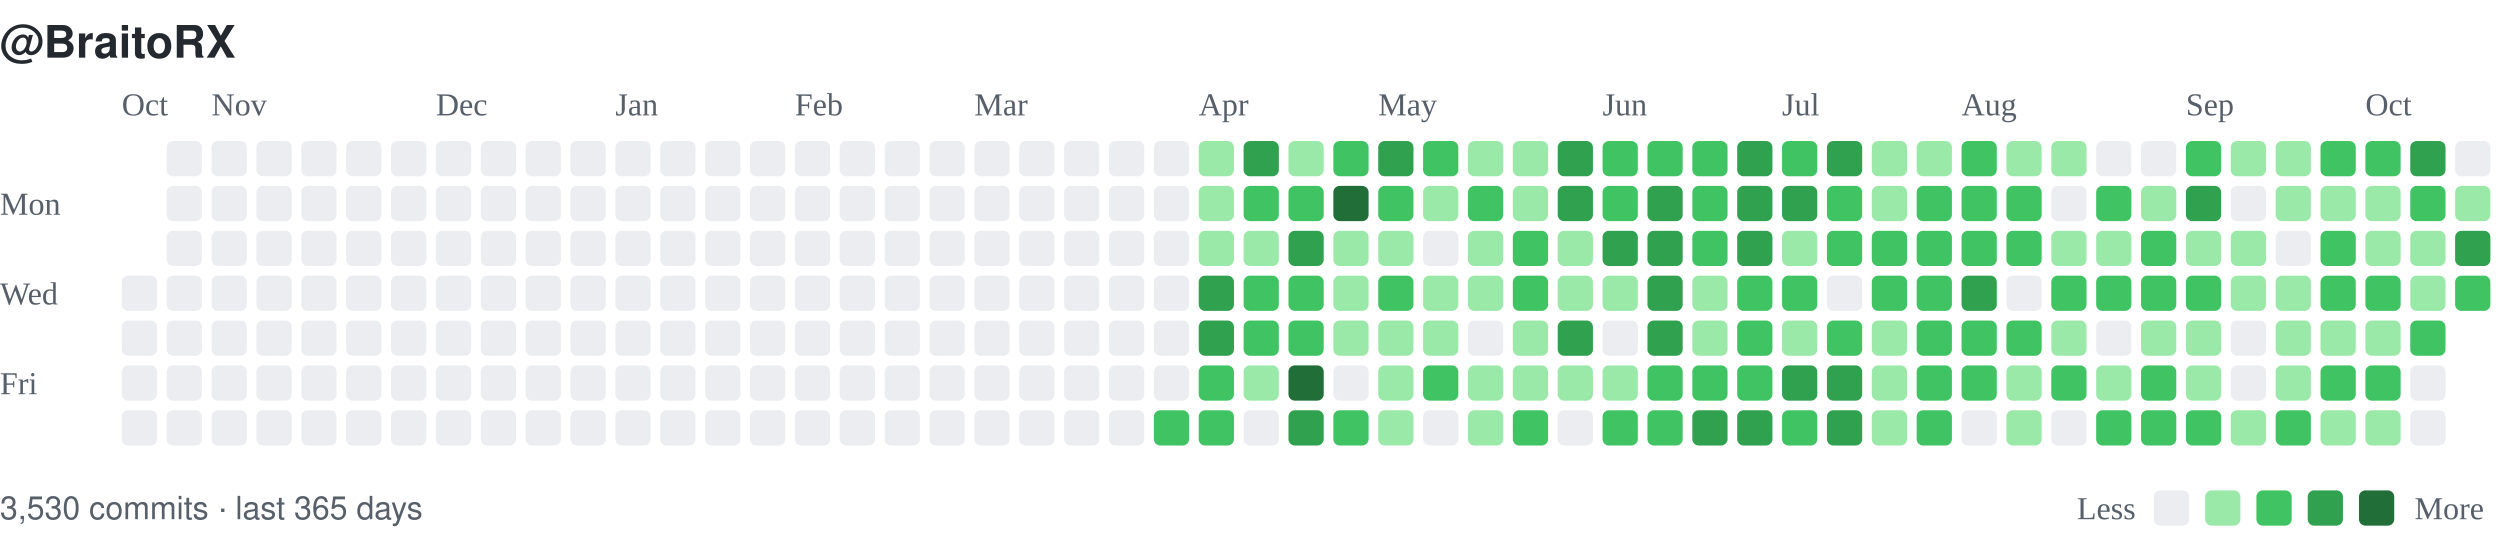
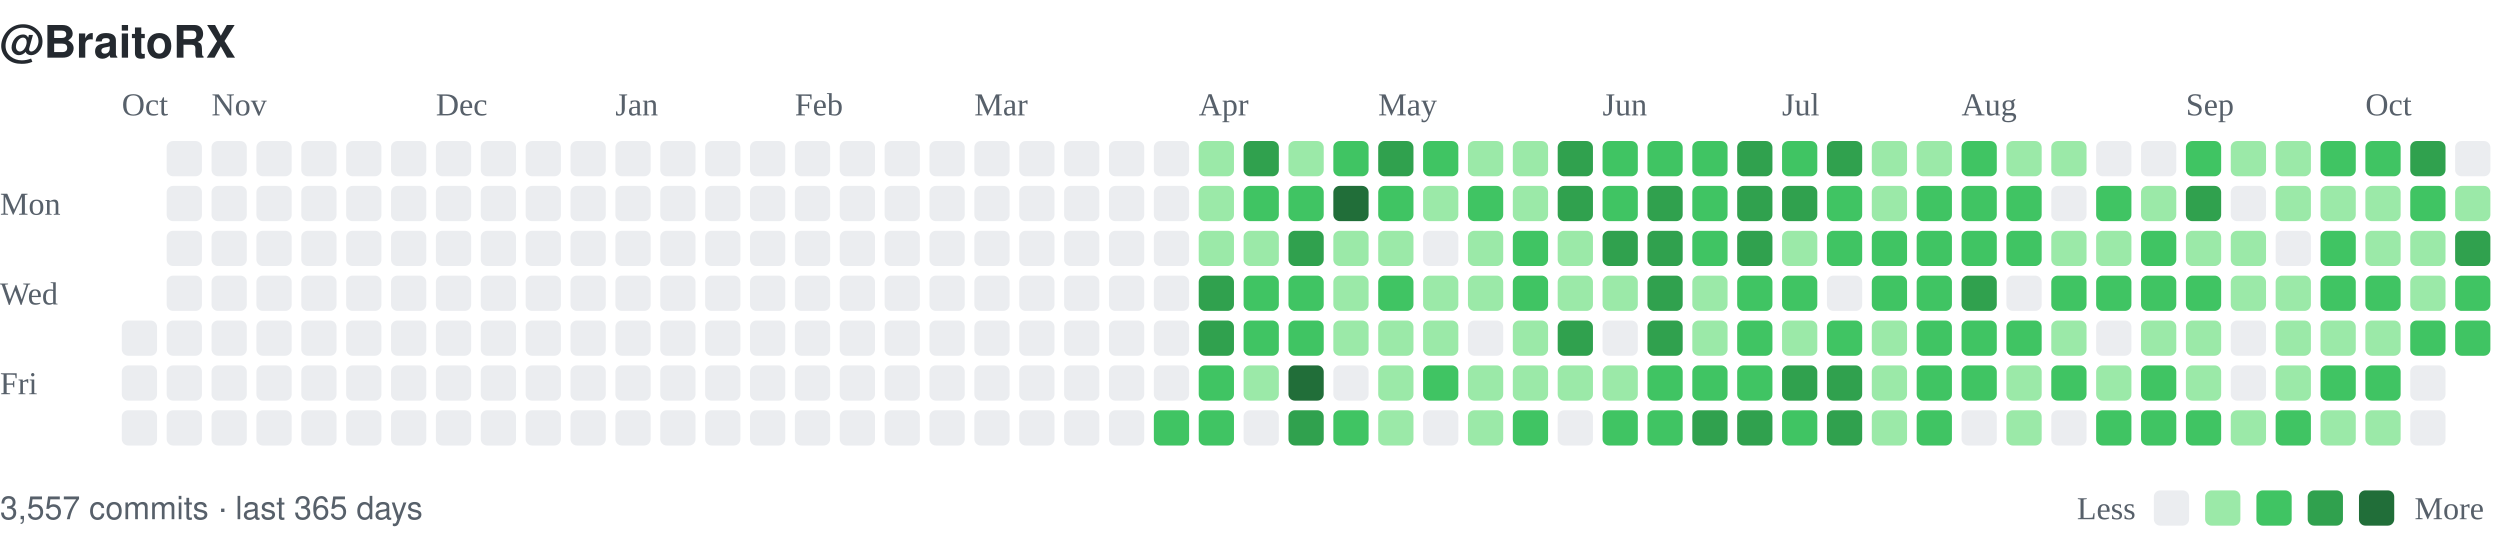
<svg xmlns="http://www.w3.org/2000/svg" width="780" height="170" viewBox="0 0 780 170" role="img">
  <text x="0" y="18" font-size="14" font-weight="600" fill="#24292f" font-family="ui-sans-serif,-apple-system,Segoe UI,Helvetica,Arial,sans-serif">@BraitoRX</text>
  <text x="0" y="67" font-size="10" fill="#57606a">Mon</text>
  <text x="0" y="95" font-size="10" fill="#57606a">Wed</text>
  <text x="0" y="123" font-size="10" fill="#57606a">Fri</text>
  <text x="38" y="36" font-size="10" fill="#57606a">Oct</text>
-   <rect x="38" y="86" width="11" height="11" rx="2" fill="#ebedf0" />
  <rect x="38" y="100" width="11" height="11" rx="2" fill="#ebedf0" />
  <rect x="38" y="114" width="11" height="11" rx="2" fill="#ebedf0" />
  <rect x="38" y="128" width="11" height="11" rx="2" fill="#ebedf0" />
  <rect x="52" y="44" width="11" height="11" rx="2" fill="#ebedf0" />
  <rect x="52" y="58" width="11" height="11" rx="2" fill="#ebedf0" />
  <rect x="52" y="72" width="11" height="11" rx="2" fill="#ebedf0" />
  <rect x="52" y="86" width="11" height="11" rx="2" fill="#ebedf0" />
  <rect x="52" y="100" width="11" height="11" rx="2" fill="#ebedf0" />
  <rect x="52" y="114" width="11" height="11" rx="2" fill="#ebedf0" />
  <rect x="52" y="128" width="11" height="11" rx="2" fill="#ebedf0" />
  <text x="66" y="36" font-size="10" fill="#57606a">Nov</text>
  <rect x="66" y="44" width="11" height="11" rx="2" fill="#ebedf0" />
  <rect x="66" y="58" width="11" height="11" rx="2" fill="#ebedf0" />
  <rect x="66" y="72" width="11" height="11" rx="2" fill="#ebedf0" />
  <rect x="66" y="86" width="11" height="11" rx="2" fill="#ebedf0" />
  <rect x="66" y="100" width="11" height="11" rx="2" fill="#ebedf0" />
  <rect x="66" y="114" width="11" height="11" rx="2" fill="#ebedf0" />
  <rect x="66" y="128" width="11" height="11" rx="2" fill="#ebedf0" />
  <rect x="80" y="44" width="11" height="11" rx="2" fill="#ebedf0" />
  <rect x="80" y="58" width="11" height="11" rx="2" fill="#ebedf0" />
  <rect x="80" y="72" width="11" height="11" rx="2" fill="#ebedf0" />
  <rect x="80" y="86" width="11" height="11" rx="2" fill="#ebedf0" />
  <rect x="80" y="100" width="11" height="11" rx="2" fill="#ebedf0" />
  <rect x="80" y="114" width="11" height="11" rx="2" fill="#ebedf0" />
  <rect x="80" y="128" width="11" height="11" rx="2" fill="#ebedf0" />
  <rect x="94" y="44" width="11" height="11" rx="2" fill="#ebedf0" />
  <rect x="94" y="58" width="11" height="11" rx="2" fill="#ebedf0" />
  <rect x="94" y="72" width="11" height="11" rx="2" fill="#ebedf0" />
  <rect x="94" y="86" width="11" height="11" rx="2" fill="#ebedf0" />
  <rect x="94" y="100" width="11" height="11" rx="2" fill="#ebedf0" />
  <rect x="94" y="114" width="11" height="11" rx="2" fill="#ebedf0" />
  <rect x="94" y="128" width="11" height="11" rx="2" fill="#ebedf0" />
  <rect x="108" y="44" width="11" height="11" rx="2" fill="#ebedf0" />
  <rect x="108" y="58" width="11" height="11" rx="2" fill="#ebedf0" />
  <rect x="108" y="72" width="11" height="11" rx="2" fill="#ebedf0" />
  <rect x="108" y="86" width="11" height="11" rx="2" fill="#ebedf0" />
  <rect x="108" y="100" width="11" height="11" rx="2" fill="#ebedf0" />
  <rect x="108" y="114" width="11" height="11" rx="2" fill="#ebedf0" />
  <rect x="108" y="128" width="11" height="11" rx="2" fill="#ebedf0" />
  <rect x="122" y="44" width="11" height="11" rx="2" fill="#ebedf0" />
  <rect x="122" y="58" width="11" height="11" rx="2" fill="#ebedf0" />
  <rect x="122" y="72" width="11" height="11" rx="2" fill="#ebedf0" />
  <rect x="122" y="86" width="11" height="11" rx="2" fill="#ebedf0" />
  <rect x="122" y="100" width="11" height="11" rx="2" fill="#ebedf0" />
  <rect x="122" y="114" width="11" height="11" rx="2" fill="#ebedf0" />
  <rect x="122" y="128" width="11" height="11" rx="2" fill="#ebedf0" />
  <text x="136" y="36" font-size="10" fill="#57606a">Dec</text>
  <rect x="136" y="44" width="11" height="11" rx="2" fill="#ebedf0" />
  <rect x="136" y="58" width="11" height="11" rx="2" fill="#ebedf0" />
  <rect x="136" y="72" width="11" height="11" rx="2" fill="#ebedf0" />
  <rect x="136" y="86" width="11" height="11" rx="2" fill="#ebedf0" />
  <rect x="136" y="100" width="11" height="11" rx="2" fill="#ebedf0" />
  <rect x="136" y="114" width="11" height="11" rx="2" fill="#ebedf0" />
  <rect x="136" y="128" width="11" height="11" rx="2" fill="#ebedf0" />
  <rect x="150" y="44" width="11" height="11" rx="2" fill="#ebedf0" />
  <rect x="150" y="58" width="11" height="11" rx="2" fill="#ebedf0" />
  <rect x="150" y="72" width="11" height="11" rx="2" fill="#ebedf0" />
  <rect x="150" y="86" width="11" height="11" rx="2" fill="#ebedf0" />
  <rect x="150" y="100" width="11" height="11" rx="2" fill="#ebedf0" />
  <rect x="150" y="114" width="11" height="11" rx="2" fill="#ebedf0" />
  <rect x="150" y="128" width="11" height="11" rx="2" fill="#ebedf0" />
  <rect x="164" y="44" width="11" height="11" rx="2" fill="#ebedf0" />
  <rect x="164" y="58" width="11" height="11" rx="2" fill="#ebedf0" />
  <rect x="164" y="72" width="11" height="11" rx="2" fill="#ebedf0" />
  <rect x="164" y="86" width="11" height="11" rx="2" fill="#ebedf0" />
  <rect x="164" y="100" width="11" height="11" rx="2" fill="#ebedf0" />
  <rect x="164" y="114" width="11" height="11" rx="2" fill="#ebedf0" />
  <rect x="164" y="128" width="11" height="11" rx="2" fill="#ebedf0" />
  <rect x="178" y="44" width="11" height="11" rx="2" fill="#ebedf0" />
  <rect x="178" y="58" width="11" height="11" rx="2" fill="#ebedf0" />
  <rect x="178" y="72" width="11" height="11" rx="2" fill="#ebedf0" />
  <rect x="178" y="86" width="11" height="11" rx="2" fill="#ebedf0" />
  <rect x="178" y="100" width="11" height="11" rx="2" fill="#ebedf0" />
  <rect x="178" y="114" width="11" height="11" rx="2" fill="#ebedf0" />
  <rect x="178" y="128" width="11" height="11" rx="2" fill="#ebedf0" />
  <text x="192" y="36" font-size="10" fill="#57606a">Jan</text>
  <rect x="192" y="44" width="11" height="11" rx="2" fill="#ebedf0" />
  <rect x="192" y="58" width="11" height="11" rx="2" fill="#ebedf0" />
  <rect x="192" y="72" width="11" height="11" rx="2" fill="#ebedf0" />
  <rect x="192" y="86" width="11" height="11" rx="2" fill="#ebedf0" />
  <rect x="192" y="100" width="11" height="11" rx="2" fill="#ebedf0" />
  <rect x="192" y="114" width="11" height="11" rx="2" fill="#ebedf0" />
  <rect x="192" y="128" width="11" height="11" rx="2" fill="#ebedf0" />
  <rect x="206" y="44" width="11" height="11" rx="2" fill="#ebedf0" />
  <rect x="206" y="58" width="11" height="11" rx="2" fill="#ebedf0" />
  <rect x="206" y="72" width="11" height="11" rx="2" fill="#ebedf0" />
  <rect x="206" y="86" width="11" height="11" rx="2" fill="#ebedf0" />
  <rect x="206" y="100" width="11" height="11" rx="2" fill="#ebedf0" />
  <rect x="206" y="114" width="11" height="11" rx="2" fill="#ebedf0" />
  <rect x="206" y="128" width="11" height="11" rx="2" fill="#ebedf0" />
  <rect x="220" y="44" width="11" height="11" rx="2" fill="#ebedf0" />
  <rect x="220" y="58" width="11" height="11" rx="2" fill="#ebedf0" />
  <rect x="220" y="72" width="11" height="11" rx="2" fill="#ebedf0" />
  <rect x="220" y="86" width="11" height="11" rx="2" fill="#ebedf0" />
  <rect x="220" y="100" width="11" height="11" rx="2" fill="#ebedf0" />
  <rect x="220" y="114" width="11" height="11" rx="2" fill="#ebedf0" />
  <rect x="220" y="128" width="11" height="11" rx="2" fill="#ebedf0" />
  <rect x="234" y="44" width="11" height="11" rx="2" fill="#ebedf0" />
  <rect x="234" y="58" width="11" height="11" rx="2" fill="#ebedf0" />
  <rect x="234" y="72" width="11" height="11" rx="2" fill="#ebedf0" />
  <rect x="234" y="86" width="11" height="11" rx="2" fill="#ebedf0" />
  <rect x="234" y="100" width="11" height="11" rx="2" fill="#ebedf0" />
  <rect x="234" y="114" width="11" height="11" rx="2" fill="#ebedf0" />
  <rect x="234" y="128" width="11" height="11" rx="2" fill="#ebedf0" />
  <text x="248" y="36" font-size="10" fill="#57606a">Feb</text>
  <rect x="248" y="44" width="11" height="11" rx="2" fill="#ebedf0" />
  <rect x="248" y="58" width="11" height="11" rx="2" fill="#ebedf0" />
  <rect x="248" y="72" width="11" height="11" rx="2" fill="#ebedf0" />
  <rect x="248" y="86" width="11" height="11" rx="2" fill="#ebedf0" />
  <rect x="248" y="100" width="11" height="11" rx="2" fill="#ebedf0" />
  <rect x="248" y="114" width="11" height="11" rx="2" fill="#ebedf0" />
  <rect x="248" y="128" width="11" height="11" rx="2" fill="#ebedf0" />
  <rect x="262" y="44" width="11" height="11" rx="2" fill="#ebedf0" />
  <rect x="262" y="58" width="11" height="11" rx="2" fill="#ebedf0" />
  <rect x="262" y="72" width="11" height="11" rx="2" fill="#ebedf0" />
  <rect x="262" y="86" width="11" height="11" rx="2" fill="#ebedf0" />
  <rect x="262" y="100" width="11" height="11" rx="2" fill="#ebedf0" />
  <rect x="262" y="114" width="11" height="11" rx="2" fill="#ebedf0" />
  <rect x="262" y="128" width="11" height="11" rx="2" fill="#ebedf0" />
  <rect x="276" y="44" width="11" height="11" rx="2" fill="#ebedf0" />
  <rect x="276" y="58" width="11" height="11" rx="2" fill="#ebedf0" />
  <rect x="276" y="72" width="11" height="11" rx="2" fill="#ebedf0" />
  <rect x="276" y="86" width="11" height="11" rx="2" fill="#ebedf0" />
  <rect x="276" y="100" width="11" height="11" rx="2" fill="#ebedf0" />
  <rect x="276" y="114" width="11" height="11" rx="2" fill="#ebedf0" />
  <rect x="276" y="128" width="11" height="11" rx="2" fill="#ebedf0" />
  <rect x="290" y="44" width="11" height="11" rx="2" fill="#ebedf0" />
  <rect x="290" y="58" width="11" height="11" rx="2" fill="#ebedf0" />
  <rect x="290" y="72" width="11" height="11" rx="2" fill="#ebedf0" />
  <rect x="290" y="86" width="11" height="11" rx="2" fill="#ebedf0" />
  <rect x="290" y="100" width="11" height="11" rx="2" fill="#ebedf0" />
  <rect x="290" y="114" width="11" height="11" rx="2" fill="#ebedf0" />
  <rect x="290" y="128" width="11" height="11" rx="2" fill="#ebedf0" />
  <text x="304" y="36" font-size="10" fill="#57606a">Mar</text>
  <rect x="304" y="44" width="11" height="11" rx="2" fill="#ebedf0" />
  <rect x="304" y="58" width="11" height="11" rx="2" fill="#ebedf0" />
  <rect x="304" y="72" width="11" height="11" rx="2" fill="#ebedf0" />
  <rect x="304" y="86" width="11" height="11" rx="2" fill="#ebedf0" />
  <rect x="304" y="100" width="11" height="11" rx="2" fill="#ebedf0" />
  <rect x="304" y="114" width="11" height="11" rx="2" fill="#ebedf0" />
  <rect x="304" y="128" width="11" height="11" rx="2" fill="#ebedf0" />
  <rect x="318" y="44" width="11" height="11" rx="2" fill="#ebedf0" />
  <rect x="318" y="58" width="11" height="11" rx="2" fill="#ebedf0" />
  <rect x="318" y="72" width="11" height="11" rx="2" fill="#ebedf0" />
  <rect x="318" y="86" width="11" height="11" rx="2" fill="#ebedf0" />
  <rect x="318" y="100" width="11" height="11" rx="2" fill="#ebedf0" />
  <rect x="318" y="114" width="11" height="11" rx="2" fill="#ebedf0" />
  <rect x="318" y="128" width="11" height="11" rx="2" fill="#ebedf0" />
  <rect x="332" y="44" width="11" height="11" rx="2" fill="#ebedf0" />
  <rect x="332" y="58" width="11" height="11" rx="2" fill="#ebedf0" />
  <rect x="332" y="72" width="11" height="11" rx="2" fill="#ebedf0" />
  <rect x="332" y="86" width="11" height="11" rx="2" fill="#ebedf0" />
  <rect x="332" y="100" width="11" height="11" rx="2" fill="#ebedf0" />
  <rect x="332" y="114" width="11" height="11" rx="2" fill="#ebedf0" />
  <rect x="332" y="128" width="11" height="11" rx="2" fill="#ebedf0" />
  <rect x="346" y="44" width="11" height="11" rx="2" fill="#ebedf0" />
  <rect x="346" y="58" width="11" height="11" rx="2" fill="#ebedf0" />
  <rect x="346" y="72" width="11" height="11" rx="2" fill="#ebedf0" />
  <rect x="346" y="86" width="11" height="11" rx="2" fill="#ebedf0" />
  <rect x="346" y="100" width="11" height="11" rx="2" fill="#ebedf0" />
  <rect x="346" y="114" width="11" height="11" rx="2" fill="#ebedf0" />
  <rect x="346" y="128" width="11" height="11" rx="2" fill="#ebedf0" />
  <rect x="360" y="44" width="11" height="11" rx="2" fill="#ebedf0" />
  <rect x="360" y="58" width="11" height="11" rx="2" fill="#ebedf0" />
  <rect x="360" y="72" width="11" height="11" rx="2" fill="#ebedf0" />
  <rect x="360" y="86" width="11" height="11" rx="2" fill="#ebedf0" />
  <rect x="360" y="100" width="11" height="11" rx="2" fill="#ebedf0" />
  <rect x="360" y="114" width="11" height="11" rx="2" fill="#ebedf0" />
  <rect x="360" y="128" width="11" height="11" rx="2" fill="#40c463" />
  <text x="374" y="36" font-size="10" fill="#57606a">Apr</text>
  <rect x="374" y="44" width="11" height="11" rx="2" fill="#9be9a8" />
  <rect x="374" y="58" width="11" height="11" rx="2" fill="#9be9a8" />
  <rect x="374" y="72" width="11" height="11" rx="2" fill="#9be9a8" />
  <rect x="374" y="86" width="11" height="11" rx="2" fill="#30a14e" />
  <rect x="374" y="100" width="11" height="11" rx="2" fill="#30a14e" />
  <rect x="374" y="114" width="11" height="11" rx="2" fill="#40c463" />
  <rect x="374" y="128" width="11" height="11" rx="2" fill="#40c463" />
  <rect x="388" y="44" width="11" height="11" rx="2" fill="#30a14e" />
  <rect x="388" y="58" width="11" height="11" rx="2" fill="#40c463" />
  <rect x="388" y="72" width="11" height="11" rx="2" fill="#9be9a8" />
  <rect x="388" y="86" width="11" height="11" rx="2" fill="#40c463" />
  <rect x="388" y="100" width="11" height="11" rx="2" fill="#40c463" />
  <rect x="388" y="114" width="11" height="11" rx="2" fill="#9be9a8" />
  <rect x="388" y="128" width="11" height="11" rx="2" fill="#ebedf0" />
  <rect x="402" y="44" width="11" height="11" rx="2" fill="#9be9a8" />
  <rect x="402" y="58" width="11" height="11" rx="2" fill="#40c463" />
  <rect x="402" y="72" width="11" height="11" rx="2" fill="#30a14e" />
  <rect x="402" y="86" width="11" height="11" rx="2" fill="#40c463" />
  <rect x="402" y="100" width="11" height="11" rx="2" fill="#40c463" />
  <rect x="402" y="114" width="11" height="11" rx="2" fill="#216e39" />
  <rect x="402" y="128" width="11" height="11" rx="2" fill="#30a14e" />
  <rect x="416" y="44" width="11" height="11" rx="2" fill="#40c463" />
  <rect x="416" y="58" width="11" height="11" rx="2" fill="#216e39" />
  <rect x="416" y="72" width="11" height="11" rx="2" fill="#9be9a8" />
  <rect x="416" y="86" width="11" height="11" rx="2" fill="#9be9a8" />
  <rect x="416" y="100" width="11" height="11" rx="2" fill="#9be9a8" />
  <rect x="416" y="114" width="11" height="11" rx="2" fill="#ebedf0" />
  <rect x="416" y="128" width="11" height="11" rx="2" fill="#40c463" />
  <text x="430" y="36" font-size="10" fill="#57606a">May</text>
  <rect x="430" y="44" width="11" height="11" rx="2" fill="#30a14e" />
  <rect x="430" y="58" width="11" height="11" rx="2" fill="#40c463" />
  <rect x="430" y="72" width="11" height="11" rx="2" fill="#9be9a8" />
  <rect x="430" y="86" width="11" height="11" rx="2" fill="#40c463" />
  <rect x="430" y="100" width="11" height="11" rx="2" fill="#9be9a8" />
  <rect x="430" y="114" width="11" height="11" rx="2" fill="#9be9a8" />
  <rect x="430" y="128" width="11" height="11" rx="2" fill="#9be9a8" />
  <rect x="444" y="44" width="11" height="11" rx="2" fill="#40c463" />
  <rect x="444" y="58" width="11" height="11" rx="2" fill="#9be9a8" />
  <rect x="444" y="72" width="11" height="11" rx="2" fill="#ebedf0" />
  <rect x="444" y="86" width="11" height="11" rx="2" fill="#9be9a8" />
  <rect x="444" y="100" width="11" height="11" rx="2" fill="#9be9a8" />
  <rect x="444" y="114" width="11" height="11" rx="2" fill="#40c463" />
  <rect x="444" y="128" width="11" height="11" rx="2" fill="#ebedf0" />
  <rect x="458" y="44" width="11" height="11" rx="2" fill="#9be9a8" />
  <rect x="458" y="58" width="11" height="11" rx="2" fill="#40c463" />
  <rect x="458" y="72" width="11" height="11" rx="2" fill="#9be9a8" />
  <rect x="458" y="86" width="11" height="11" rx="2" fill="#9be9a8" />
  <rect x="458" y="100" width="11" height="11" rx="2" fill="#ebedf0" />
  <rect x="458" y="114" width="11" height="11" rx="2" fill="#9be9a8" />
  <rect x="458" y="128" width="11" height="11" rx="2" fill="#9be9a8" />
  <rect x="472" y="44" width="11" height="11" rx="2" fill="#9be9a8" />
  <rect x="472" y="58" width="11" height="11" rx="2" fill="#9be9a8" />
  <rect x="472" y="72" width="11" height="11" rx="2" fill="#40c463" />
  <rect x="472" y="86" width="11" height="11" rx="2" fill="#40c463" />
  <rect x="472" y="100" width="11" height="11" rx="2" fill="#9be9a8" />
  <rect x="472" y="114" width="11" height="11" rx="2" fill="#9be9a8" />
  <rect x="472" y="128" width="11" height="11" rx="2" fill="#40c463" />
  <rect x="486" y="44" width="11" height="11" rx="2" fill="#30a14e" />
  <rect x="486" y="58" width="11" height="11" rx="2" fill="#30a14e" />
  <rect x="486" y="72" width="11" height="11" rx="2" fill="#9be9a8" />
  <rect x="486" y="86" width="11" height="11" rx="2" fill="#9be9a8" />
  <rect x="486" y="100" width="11" height="11" rx="2" fill="#30a14e" />
  <rect x="486" y="114" width="11" height="11" rx="2" fill="#9be9a8" />
  <rect x="486" y="128" width="11" height="11" rx="2" fill="#ebedf0" />
  <text x="500" y="36" font-size="10" fill="#57606a">Jun</text>
  <rect x="500" y="44" width="11" height="11" rx="2" fill="#40c463" />
  <rect x="500" y="58" width="11" height="11" rx="2" fill="#40c463" />
  <rect x="500" y="72" width="11" height="11" rx="2" fill="#30a14e" />
  <rect x="500" y="86" width="11" height="11" rx="2" fill="#9be9a8" />
  <rect x="500" y="100" width="11" height="11" rx="2" fill="#ebedf0" />
  <rect x="500" y="114" width="11" height="11" rx="2" fill="#9be9a8" />
  <rect x="500" y="128" width="11" height="11" rx="2" fill="#40c463" />
  <rect x="514" y="44" width="11" height="11" rx="2" fill="#40c463" />
  <rect x="514" y="58" width="11" height="11" rx="2" fill="#30a14e" />
  <rect x="514" y="72" width="11" height="11" rx="2" fill="#30a14e" />
  <rect x="514" y="86" width="11" height="11" rx="2" fill="#30a14e" />
  <rect x="514" y="100" width="11" height="11" rx="2" fill="#30a14e" />
  <rect x="514" y="114" width="11" height="11" rx="2" fill="#40c463" />
  <rect x="514" y="128" width="11" height="11" rx="2" fill="#40c463" />
  <rect x="528" y="44" width="11" height="11" rx="2" fill="#40c463" />
  <rect x="528" y="58" width="11" height="11" rx="2" fill="#40c463" />
  <rect x="528" y="72" width="11" height="11" rx="2" fill="#40c463" />
  <rect x="528" y="86" width="11" height="11" rx="2" fill="#9be9a8" />
  <rect x="528" y="100" width="11" height="11" rx="2" fill="#9be9a8" />
  <rect x="528" y="114" width="11" height="11" rx="2" fill="#40c463" />
  <rect x="528" y="128" width="11" height="11" rx="2" fill="#30a14e" />
  <rect x="542" y="44" width="11" height="11" rx="2" fill="#30a14e" />
  <rect x="542" y="58" width="11" height="11" rx="2" fill="#30a14e" />
  <rect x="542" y="72" width="11" height="11" rx="2" fill="#30a14e" />
  <rect x="542" y="86" width="11" height="11" rx="2" fill="#40c463" />
  <rect x="542" y="100" width="11" height="11" rx="2" fill="#40c463" />
  <rect x="542" y="114" width="11" height="11" rx="2" fill="#40c463" />
  <rect x="542" y="128" width="11" height="11" rx="2" fill="#30a14e" />
  <text x="556" y="36" font-size="10" fill="#57606a">Jul</text>
  <rect x="556" y="44" width="11" height="11" rx="2" fill="#40c463" />
  <rect x="556" y="58" width="11" height="11" rx="2" fill="#30a14e" />
  <rect x="556" y="72" width="11" height="11" rx="2" fill="#9be9a8" />
  <rect x="556" y="86" width="11" height="11" rx="2" fill="#40c463" />
  <rect x="556" y="100" width="11" height="11" rx="2" fill="#9be9a8" />
  <rect x="556" y="114" width="11" height="11" rx="2" fill="#30a14e" />
  <rect x="556" y="128" width="11" height="11" rx="2" fill="#40c463" />
  <rect x="570" y="44" width="11" height="11" rx="2" fill="#30a14e" />
  <rect x="570" y="58" width="11" height="11" rx="2" fill="#40c463" />
  <rect x="570" y="72" width="11" height="11" rx="2" fill="#40c463" />
  <rect x="570" y="86" width="11" height="11" rx="2" fill="#ebedf0" />
  <rect x="570" y="100" width="11" height="11" rx="2" fill="#40c463" />
  <rect x="570" y="114" width="11" height="11" rx="2" fill="#30a14e" />
  <rect x="570" y="128" width="11" height="11" rx="2" fill="#30a14e" />
  <rect x="584" y="44" width="11" height="11" rx="2" fill="#9be9a8" />
  <rect x="584" y="58" width="11" height="11" rx="2" fill="#9be9a8" />
  <rect x="584" y="72" width="11" height="11" rx="2" fill="#40c463" />
  <rect x="584" y="86" width="11" height="11" rx="2" fill="#40c463" />
  <rect x="584" y="100" width="11" height="11" rx="2" fill="#9be9a8" />
  <rect x="584" y="114" width="11" height="11" rx="2" fill="#9be9a8" />
  <rect x="584" y="128" width="11" height="11" rx="2" fill="#9be9a8" />
  <rect x="598" y="44" width="11" height="11" rx="2" fill="#9be9a8" />
  <rect x="598" y="58" width="11" height="11" rx="2" fill="#40c463" />
  <rect x="598" y="72" width="11" height="11" rx="2" fill="#40c463" />
  <rect x="598" y="86" width="11" height="11" rx="2" fill="#40c463" />
  <rect x="598" y="100" width="11" height="11" rx="2" fill="#40c463" />
  <rect x="598" y="114" width="11" height="11" rx="2" fill="#40c463" />
  <rect x="598" y="128" width="11" height="11" rx="2" fill="#40c463" />
  <text x="612" y="36" font-size="10" fill="#57606a">Aug</text>
  <rect x="612" y="44" width="11" height="11" rx="2" fill="#40c463" />
  <rect x="612" y="58" width="11" height="11" rx="2" fill="#40c463" />
  <rect x="612" y="72" width="11" height="11" rx="2" fill="#40c463" />
  <rect x="612" y="86" width="11" height="11" rx="2" fill="#30a14e" />
  <rect x="612" y="100" width="11" height="11" rx="2" fill="#40c463" />
  <rect x="612" y="114" width="11" height="11" rx="2" fill="#40c463" />
  <rect x="612" y="128" width="11" height="11" rx="2" fill="#ebedf0" />
  <rect x="626" y="44" width="11" height="11" rx="2" fill="#9be9a8" />
  <rect x="626" y="58" width="11" height="11" rx="2" fill="#40c463" />
  <rect x="626" y="72" width="11" height="11" rx="2" fill="#40c463" />
  <rect x="626" y="86" width="11" height="11" rx="2" fill="#ebedf0" />
  <rect x="626" y="100" width="11" height="11" rx="2" fill="#40c463" />
  <rect x="626" y="114" width="11" height="11" rx="2" fill="#9be9a8" />
  <rect x="626" y="128" width="11" height="11" rx="2" fill="#9be9a8" />
  <rect x="640" y="44" width="11" height="11" rx="2" fill="#9be9a8" />
  <rect x="640" y="58" width="11" height="11" rx="2" fill="#ebedf0" />
  <rect x="640" y="72" width="11" height="11" rx="2" fill="#9be9a8" />
  <rect x="640" y="86" width="11" height="11" rx="2" fill="#40c463" />
  <rect x="640" y="100" width="11" height="11" rx="2" fill="#9be9a8" />
  <rect x="640" y="114" width="11" height="11" rx="2" fill="#40c463" />
  <rect x="640" y="128" width="11" height="11" rx="2" fill="#ebedf0" />
  <rect x="654" y="44" width="11" height="11" rx="2" fill="#ebedf0" />
  <rect x="654" y="58" width="11" height="11" rx="2" fill="#40c463" />
  <rect x="654" y="72" width="11" height="11" rx="2" fill="#9be9a8" />
  <rect x="654" y="86" width="11" height="11" rx="2" fill="#40c463" />
  <rect x="654" y="100" width="11" height="11" rx="2" fill="#ebedf0" />
  <rect x="654" y="114" width="11" height="11" rx="2" fill="#9be9a8" />
  <rect x="654" y="128" width="11" height="11" rx="2" fill="#40c463" />
  <rect x="668" y="44" width="11" height="11" rx="2" fill="#ebedf0" />
  <rect x="668" y="58" width="11" height="11" rx="2" fill="#9be9a8" />
  <rect x="668" y="72" width="11" height="11" rx="2" fill="#40c463" />
  <rect x="668" y="86" width="11" height="11" rx="2" fill="#40c463" />
  <rect x="668" y="100" width="11" height="11" rx="2" fill="#9be9a8" />
  <rect x="668" y="114" width="11" height="11" rx="2" fill="#40c463" />
  <rect x="668" y="128" width="11" height="11" rx="2" fill="#40c463" />
  <text x="682" y="36" font-size="10" fill="#57606a">Sep</text>
  <rect x="682" y="44" width="11" height="11" rx="2" fill="#40c463" />
  <rect x="682" y="58" width="11" height="11" rx="2" fill="#30a14e" />
  <rect x="682" y="72" width="11" height="11" rx="2" fill="#9be9a8" />
  <rect x="682" y="86" width="11" height="11" rx="2" fill="#40c463" />
  <rect x="682" y="100" width="11" height="11" rx="2" fill="#9be9a8" />
  <rect x="682" y="114" width="11" height="11" rx="2" fill="#9be9a8" />
  <rect x="682" y="128" width="11" height="11" rx="2" fill="#40c463" />
  <rect x="696" y="44" width="11" height="11" rx="2" fill="#9be9a8" />
  <rect x="696" y="58" width="11" height="11" rx="2" fill="#ebedf0" />
  <rect x="696" y="72" width="11" height="11" rx="2" fill="#9be9a8" />
  <rect x="696" y="86" width="11" height="11" rx="2" fill="#9be9a8" />
  <rect x="696" y="100" width="11" height="11" rx="2" fill="#ebedf0" />
  <rect x="696" y="114" width="11" height="11" rx="2" fill="#ebedf0" />
  <rect x="696" y="128" width="11" height="11" rx="2" fill="#9be9a8" />
  <rect x="710" y="44" width="11" height="11" rx="2" fill="#9be9a8" />
  <rect x="710" y="58" width="11" height="11" rx="2" fill="#9be9a8" />
  <rect x="710" y="72" width="11" height="11" rx="2" fill="#ebedf0" />
  <rect x="710" y="86" width="11" height="11" rx="2" fill="#9be9a8" />
  <rect x="710" y="100" width="11" height="11" rx="2" fill="#9be9a8" />
  <rect x="710" y="114" width="11" height="11" rx="2" fill="#9be9a8" />
  <rect x="710" y="128" width="11" height="11" rx="2" fill="#40c463" />
  <rect x="724" y="44" width="11" height="11" rx="2" fill="#40c463" />
  <rect x="724" y="58" width="11" height="11" rx="2" fill="#9be9a8" />
  <rect x="724" y="72" width="11" height="11" rx="2" fill="#40c463" />
  <rect x="724" y="86" width="11" height="11" rx="2" fill="#40c463" />
  <rect x="724" y="100" width="11" height="11" rx="2" fill="#9be9a8" />
  <rect x="724" y="114" width="11" height="11" rx="2" fill="#40c463" />
  <rect x="724" y="128" width="11" height="11" rx="2" fill="#9be9a8" />
  <text x="738" y="36" font-size="10" fill="#57606a">Oct</text>
  <rect x="738" y="44" width="11" height="11" rx="2" fill="#40c463" />
  <rect x="738" y="58" width="11" height="11" rx="2" fill="#9be9a8" />
  <rect x="738" y="72" width="11" height="11" rx="2" fill="#9be9a8" />
  <rect x="738" y="86" width="11" height="11" rx="2" fill="#40c463" />
  <rect x="738" y="100" width="11" height="11" rx="2" fill="#9be9a8" />
  <rect x="738" y="114" width="11" height="11" rx="2" fill="#40c463" />
  <rect x="738" y="128" width="11" height="11" rx="2" fill="#9be9a8" />
  <rect x="752" y="44" width="11" height="11" rx="2" fill="#30a14e" />
  <rect x="752" y="58" width="11" height="11" rx="2" fill="#40c463" />
  <rect x="752" y="72" width="11" height="11" rx="2" fill="#9be9a8" />
  <rect x="752" y="86" width="11" height="11" rx="2" fill="#9be9a8" />
  <rect x="752" y="100" width="11" height="11" rx="2" fill="#40c463" />
  <rect x="752" y="114" width="11" height="11" rx="2" fill="#ebedf0" />
  <rect x="752" y="128" width="11" height="11" rx="2" fill="#ebedf0" />
  <rect x="766" y="44" width="11" height="11" rx="2" fill="#ebedf0" />
  <rect x="766" y="58" width="11" height="11" rx="2" fill="#9be9a8" />
  <rect x="766" y="72" width="11" height="11" rx="2" fill="#30a14e" />
  <rect x="766" y="86" width="11" height="11" rx="2" fill="#40c463" />
+   <rect x="766" y="100" width="11" height="11" rx="2" fill="#40c463" />
  <text x="648" y="162" font-size="10" fill="#57606a">Less</text>
  <rect x="672" y="153" width="11" height="11" rx="2" fill="#ebedf0" />
  <rect x="688" y="153" width="11" height="11" rx="2" fill="#9be9a8" />
  <rect x="704" y="153" width="11" height="11" rx="2" fill="#40c463" />
  <rect x="720" y="153" width="11" height="11" rx="2" fill="#30a14e" />
  <rect x="736" y="153" width="11" height="11" rx="2" fill="#216e39" />
  <text x="775" y="162" font-size="10" fill="#57606a" text-anchor="end">More</text>
-   <text x="0" y="162" font-size="10" fill="#57606a" font-family="ui-sans-serif,-apple-system,Segoe UI,Helvetica,Arial,sans-serif">3,530 commits · last 365 days</text>
+   <text x="0" y="162" font-size="10" fill="#57606a" font-family="ui-sans-serif,-apple-system,Segoe UI,Helvetica,Arial,sans-serif">3,557 commits · last 365 days</text>
</svg>
